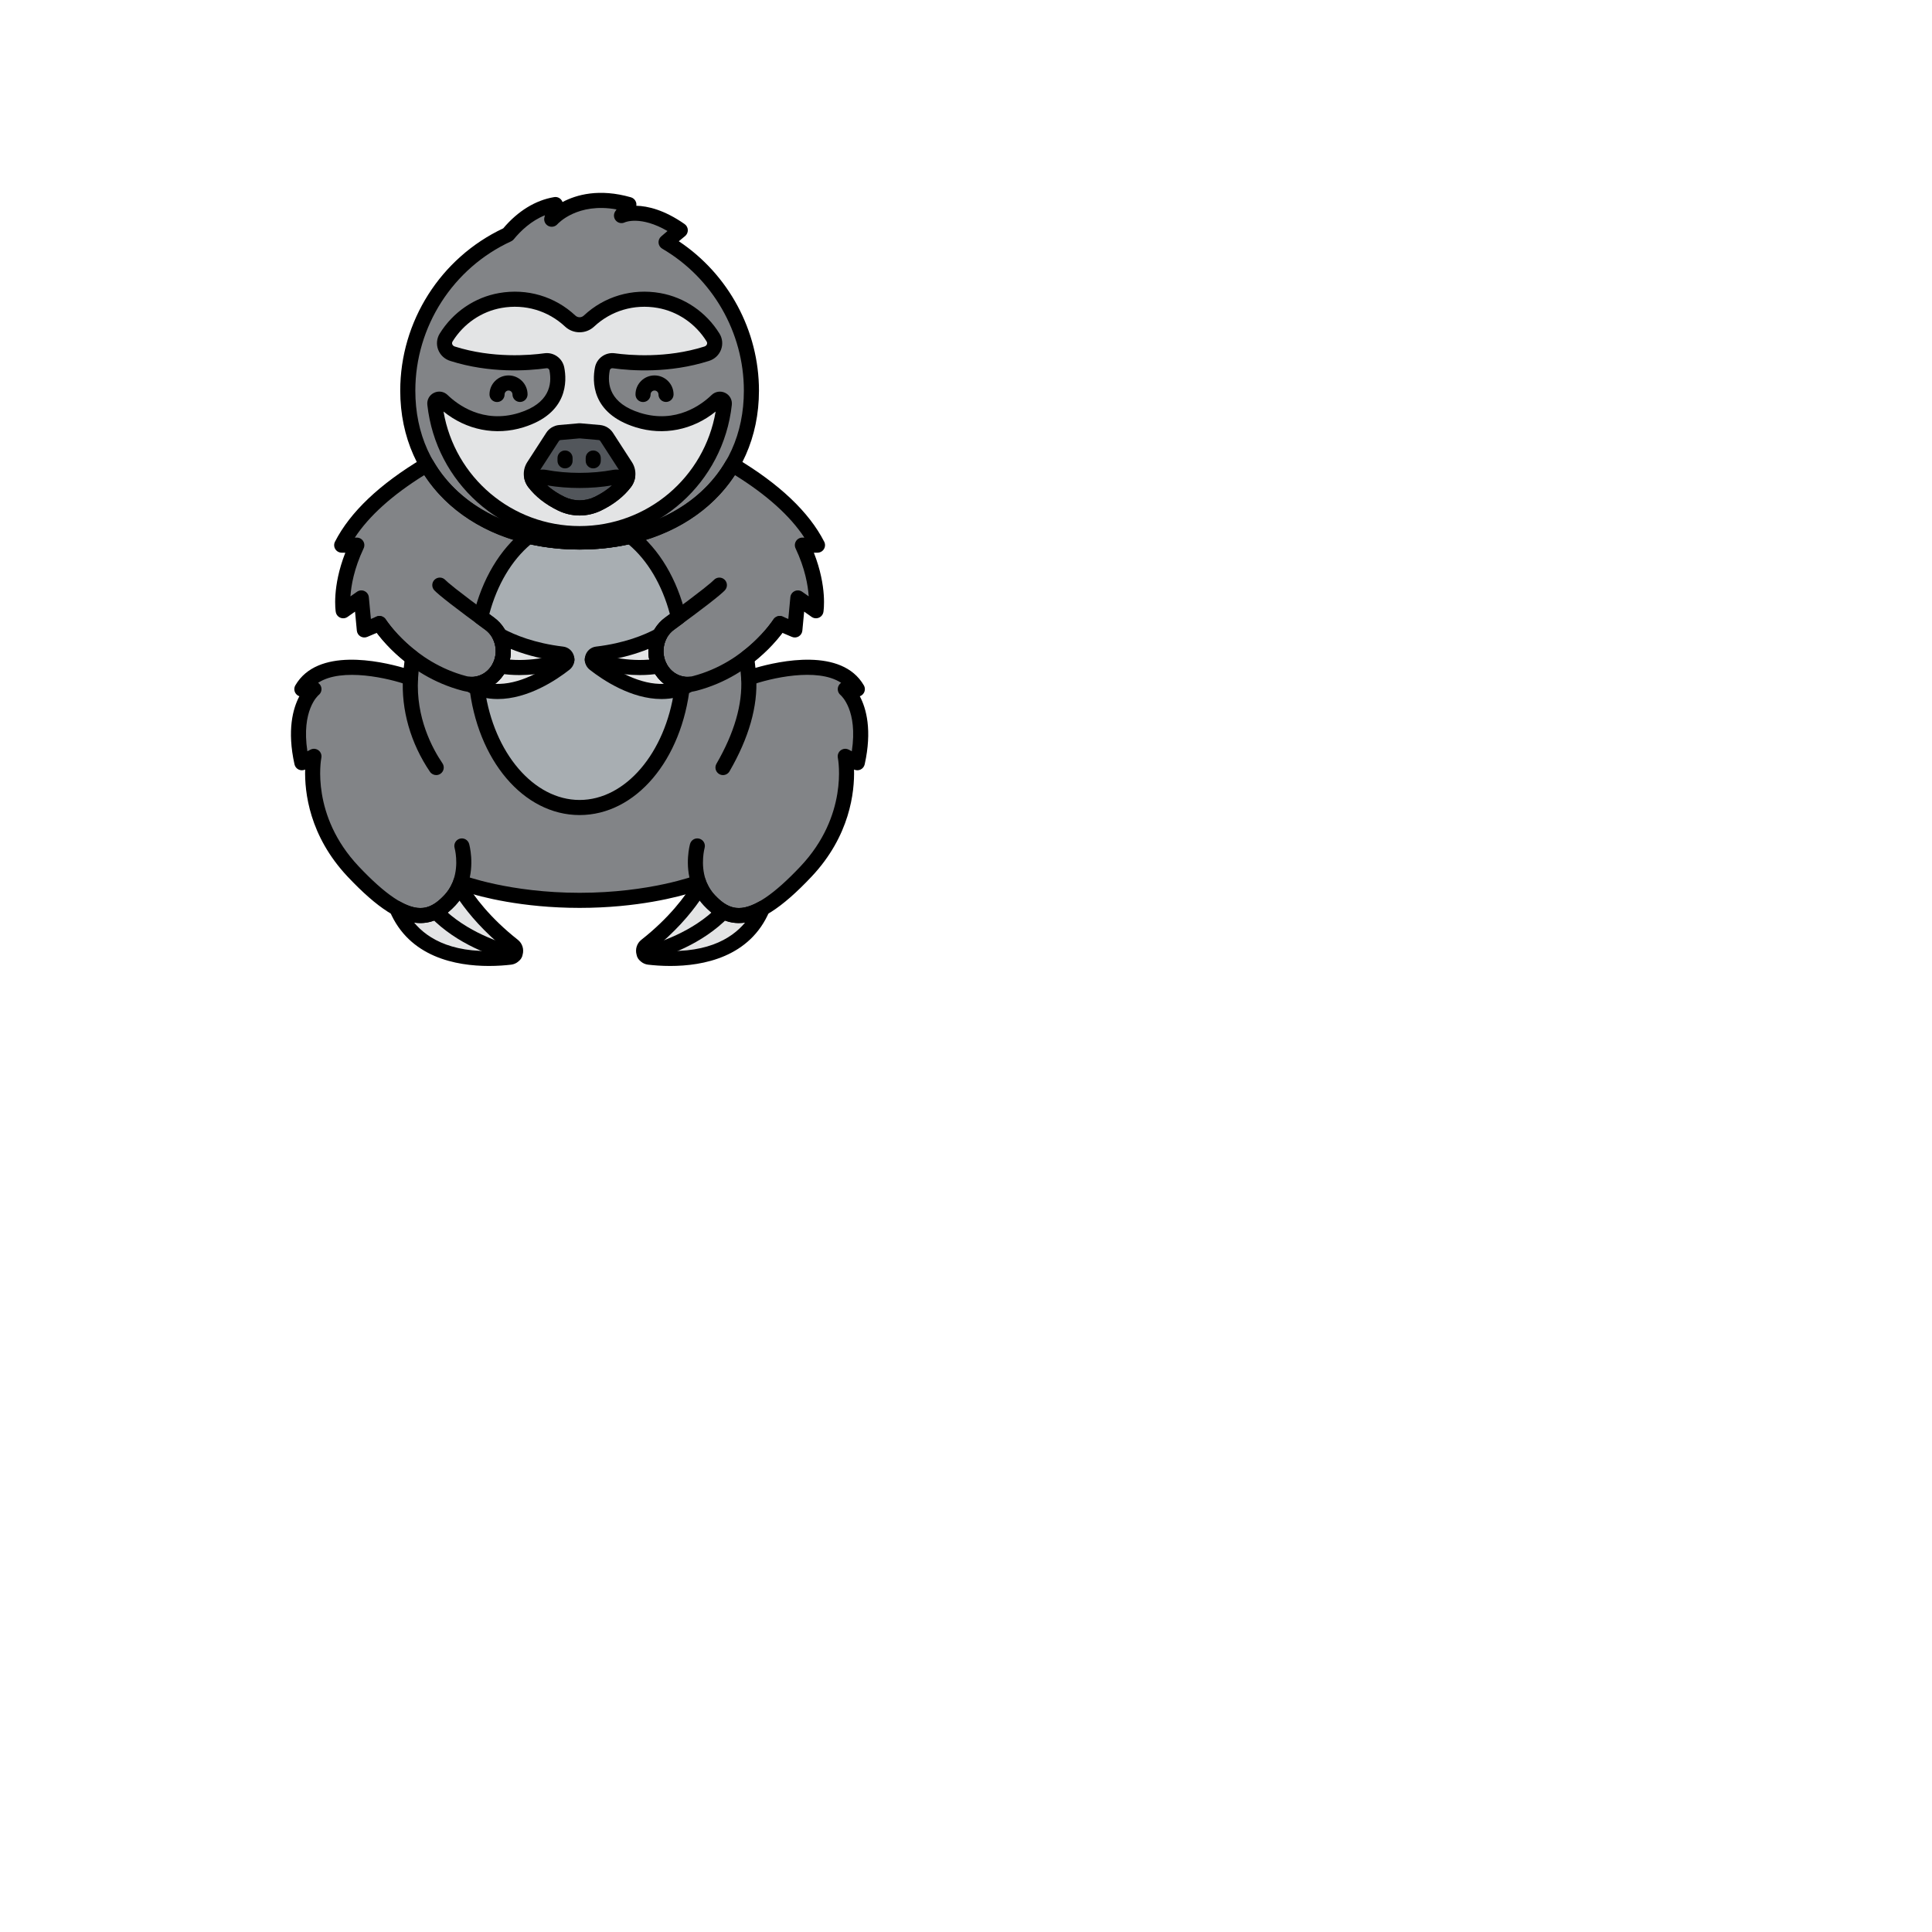
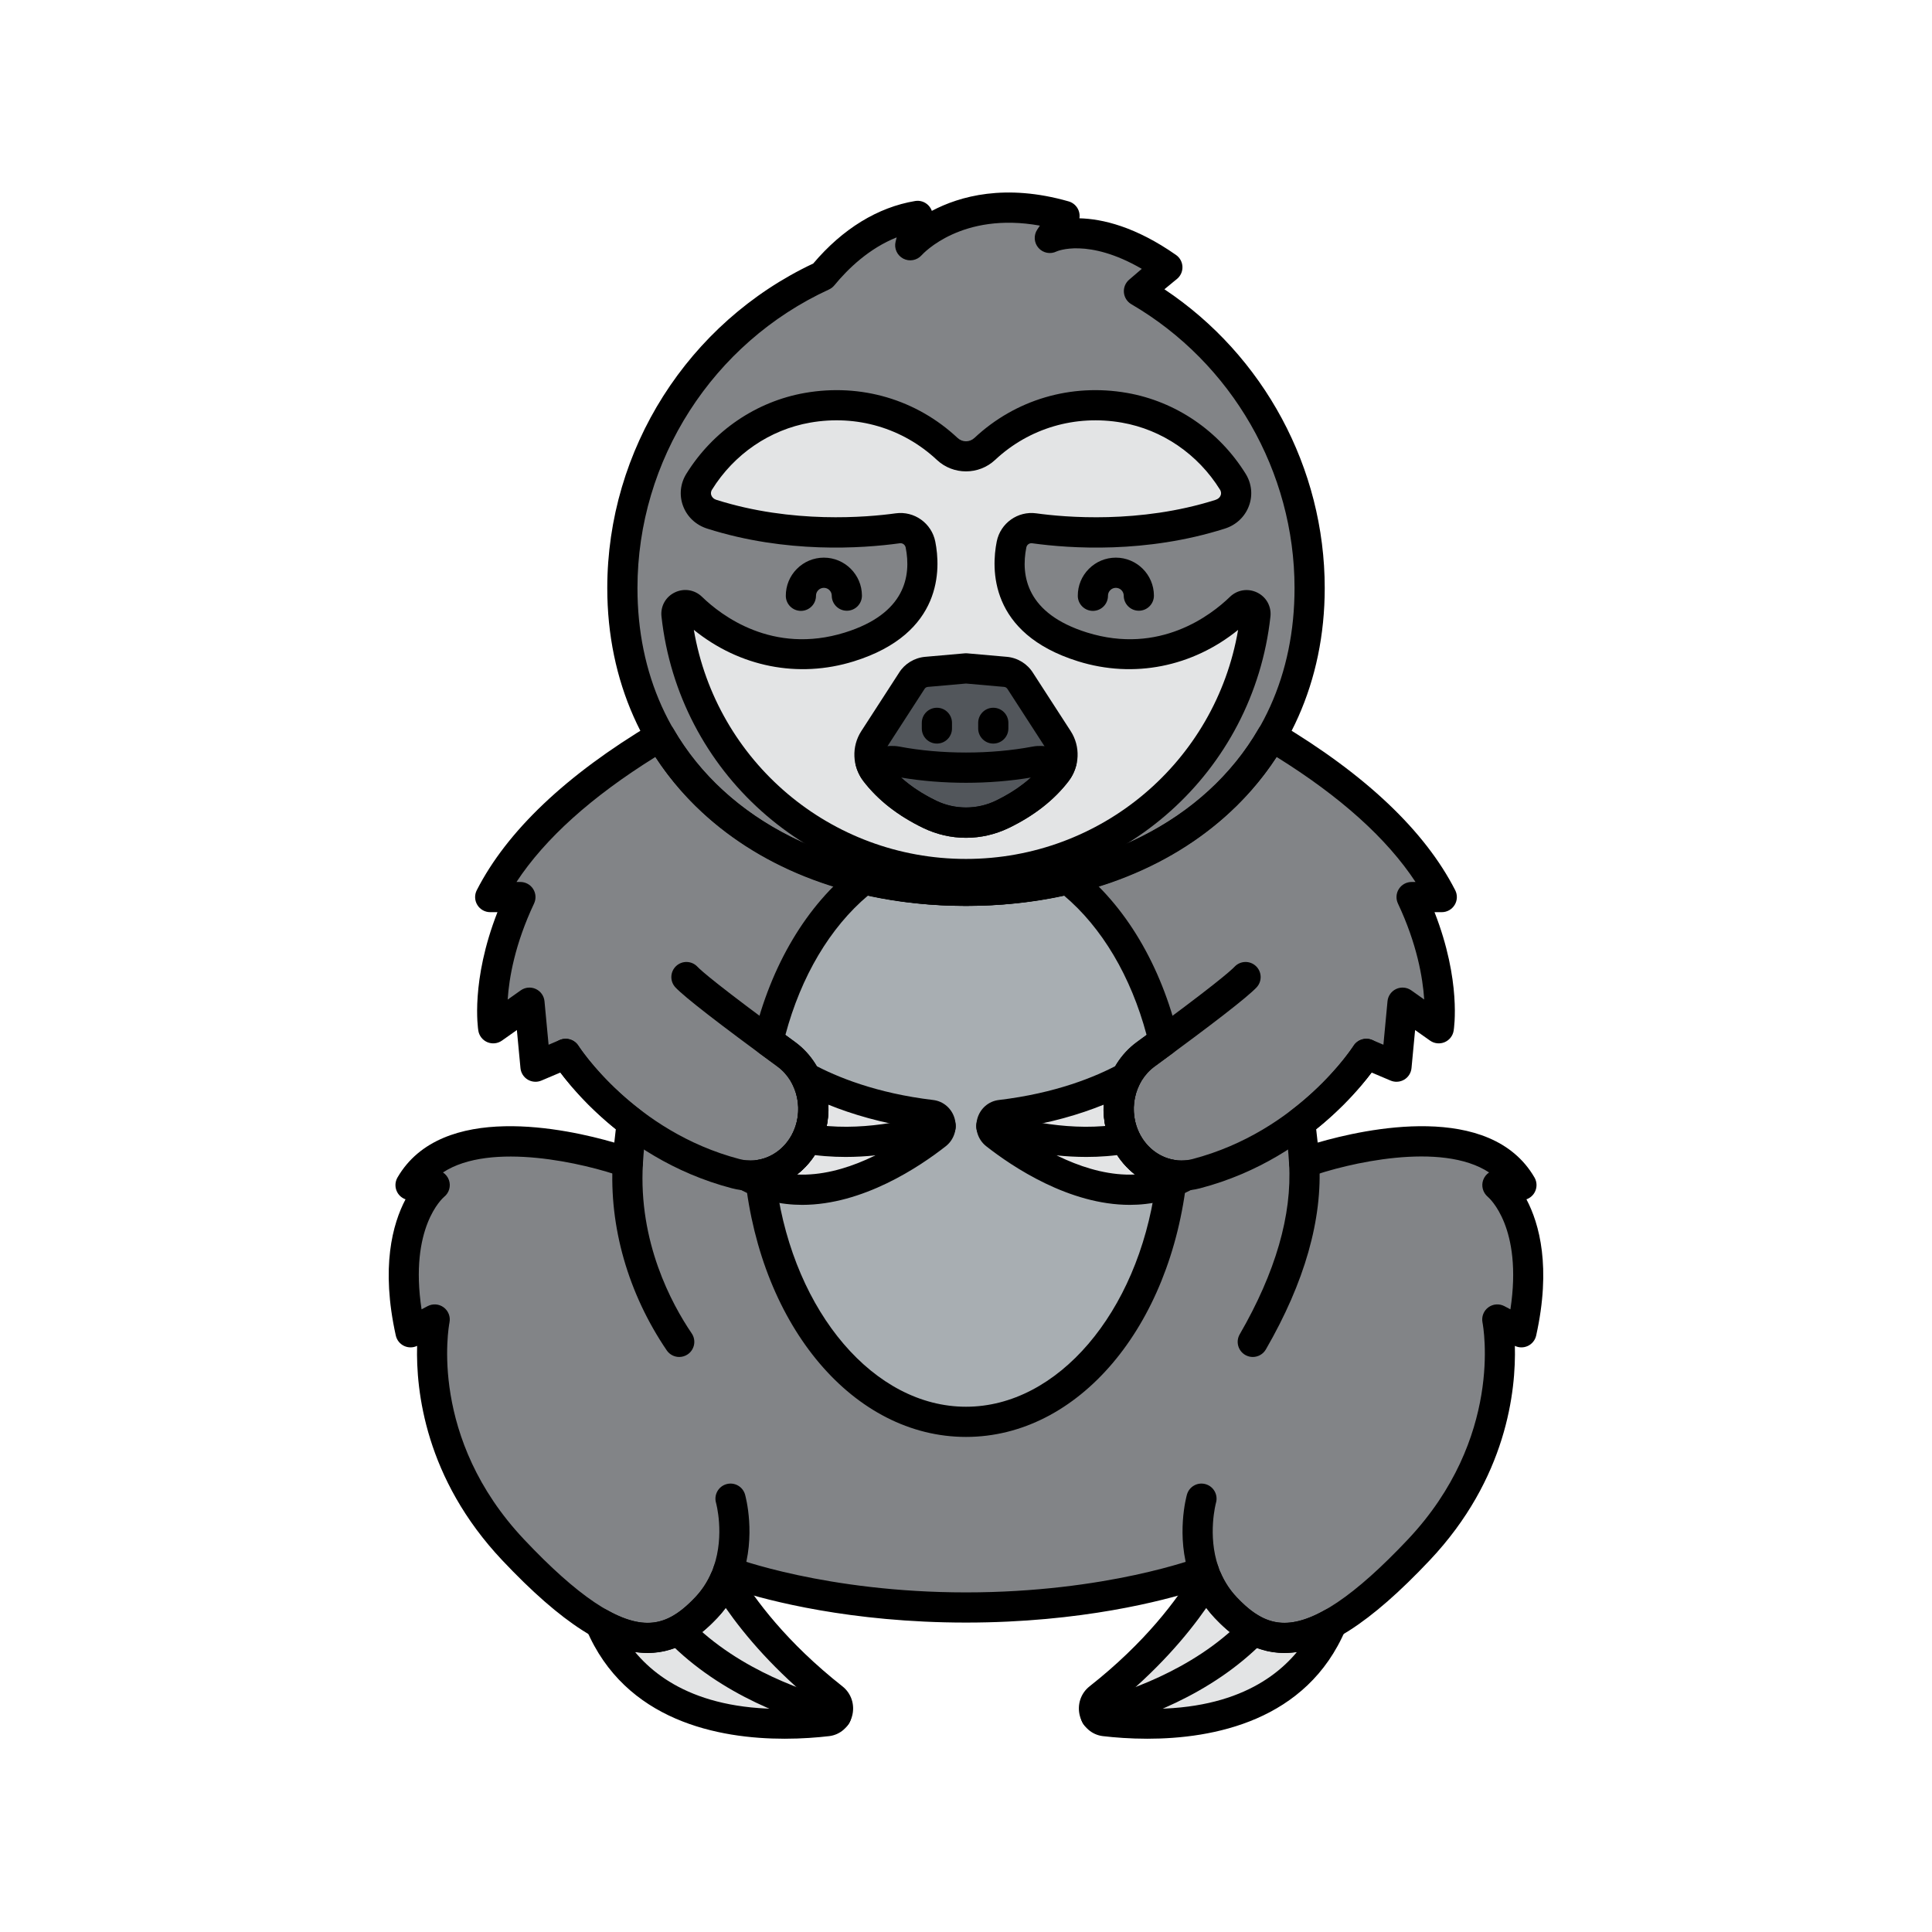
- <svg xmlns="http://www.w3.org/2000/svg" enable-background="new 0 0 512 512" height="100" viewBox="-64 -64 640 640" width="100">
+ <svg xmlns="http://www.w3.org/2000/svg" enable-background="new 0 0 512 512" height="100" viewBox="-32 -32 320 320" width="100">
  <path d="m156.646 16.228c2.518-2.2 4.705-3.95 4.705-3.95-12.167-8.517-19.467-4.867-19.467-4.867l2.433-3.65c-17.034-4.867-25.551 4.867-25.551 4.867l1.217-4.867c-6.845 1.141-12.085 5.491-15.721 9.915-19.577 9-33.177 28.769-33.177 51.727 0 31.434 25.482 50.14 56.916 50.14s56.916-18.707 56.916-50.14c-.001-20.986-11.367-39.306-28.271-49.175z" fill="#828487" />
  <path d="m173.449 68.659c-5.672 5.501-15.07 9.934-26.13 6.493-12.464-3.878-12.699-12.357-11.776-16.972.35-1.751 1.992-2.922 3.761-2.677 5.419.748 17.927 1.751 30.752-2.316.016-.005.032-.01.048-.015 2.313-.716 3.372-3.319 2.096-5.377-3.898-6.281-10.308-10.92-17.955-12.257-8.964-1.568-17.273 1.33-23.136 6.818-1.762 1.649-4.454 1.649-6.216 0-5.863-5.488-14.172-8.385-23.136-6.818-7.647 1.337-14.058 5.976-17.955 12.257-1.277 2.057-.217 4.661 2.096 5.377l.048.015c12.824 4.067 25.331 3.064 30.75 2.316 1.78-.246 3.418.941 3.768 2.704.917 4.62.66 13.075-11.781 16.945-11.068 3.443-20.471-.999-26.142-6.505-.989-.96-2.643-.179-2.493 1.191 2.65 24.142 23.098 42.927 47.946 42.927 24.829 0 45.288-18.762 47.947-42.915.151-1.368-1.503-2.151-2.492-1.191z" fill="#e3e4e5" />
  <path d="m143.248 90.462-6.258-9.672c-.529-.859-1.433-1.418-2.438-1.507l-6.552-.578-6.552.578c-1.005.089-1.909.647-2.438 1.507l-6.257 9.672c-1.075 1.661-.976 3.815.226 5.386 2.567 3.355 6.041 5.595 9.002 7.027 3.798 1.837 8.242 1.837 12.04 0 2.961-1.432 6.435-3.672 9.002-7.027 1.201-1.571 1.299-3.725.225-5.386z" fill="#52565b" />
  <path d="m216 164.286h4c-8-13.781-35.989-3.703-35.989-3.703-.13-2.213-.366-4.436-.68-6.647 7.314-5.566 10.972-11.381 10.972-11.381l5 2.12 1-10.601 6 4.24s1.5-9.01-4.5-21.731h5c-5.787-11.326-17.446-20.234-28.177-26.632-9.445 16.365-28.562 25.593-50.626 25.593s-41.181-9.227-50.626-25.593c-10.731 6.399-22.39 15.306-28.177 26.632h5c-6 12.721-4.5 21.731-4.5 21.731l6-4.24 1 10.601 5-2.12s3.658 5.815 10.972 11.381c-.314 2.211-.549 4.434-.68 6.647 0 0-27.989-10.078-35.989 3.703h4s-8 6.36-4 24.381l4-2.12s-4 20.141 13 38.162 25 16.961 32 9.541c1.75-1.855 2.875-3.909 3.578-5.946 0 0 15.422 5.946 39.422 5.946s39.422-5.946 39.422-5.946c.703 2.037 1.828 4.091 3.578 5.946 7 7.42 15 8.48 32-9.541s13-38.162 13-38.162l4 2.12c4-18.021-4-24.381-4-24.381z" fill="#828487" />
  <path d="m154.71 157.258c-2.754-4.98-1.417-11.367 3.067-14.643.958-.7 1.958-1.434 2.971-2.18-2.725-11.461-8.457-21.017-15.911-26.828-5.323 1.265-10.97 1.937-16.836 1.937s-11.513-.671-16.836-1.937c-7.454 5.812-13.186 15.367-15.911 26.828 1.012.746 2.012 1.48 2.971 2.18 4.484 3.276 5.821 9.663 3.067 14.643-1.621 2.931-4.379 4.839-7.412 5.33 2.46 23.148 16.797 40.912 34.12 40.912s31.66-17.764 34.123-40.913c-3.034-.49-5.792-2.398-7.413-5.329z" fill="#a8aeb2" />
  <g fill="#e3e4e5">
    <path d="m171 234.249c-1.393-1.476-2.384-3.078-3.088-4.698-3.089 5.156-8.571 12.378-17.907 19.731-1.449 1.142-.842 3.582.953 3.792 9.557 1.116 30.231 1.309 37.623-16.171-7.854 4.383-12.939 2.267-17.581-2.654z" />
    <path d="m85 234.249c1.393-1.476 2.384-3.078 3.088-4.698 3.089 5.156 8.571 12.378 17.907 19.731 1.449 1.142.842 3.582-.953 3.792-9.557 1.116-30.231 1.309-37.623-16.171 7.854 4.383 12.939 2.267 17.581-2.654z" />
    <path d="m122.276 152.679c-9.609-1.14-16.445-3.862-20.796-6.21 1.663 3.284 1.701 7.368-.19 10.789-2.032 3.674-5.851 5.75-9.761 5.425 11.908 6.604 25.457-1.994 31.576-6.797 1.23-.965.692-3.027-.829-3.207z" />
    <path d="m133.724 152.679c9.609-1.14 16.445-3.862 20.796-6.21-1.663 3.284-1.701 7.368.19 10.789 2.032 3.674 5.851 5.75 9.761 5.425-11.908 6.604-25.457-1.994-31.576-6.797-1.23-.965-.692-3.027.829-3.207z" />
  </g>
  <path d="m175.498 192.757c-.425 0-.855-.108-1.249-.336-1.195-.691-1.604-2.221-.913-3.416 5.929-10.252 8.681-19.765 8.18-28.274-.082-1.379.97-2.562 2.349-2.644 1.367-.087 2.562.97 2.643 2.349.561 9.505-2.415 19.959-8.843 31.073-.464.801-1.304 1.248-2.167 1.248z" />
  <path d="m167.422 230.804c-1.037 0-2.006-.65-2.363-1.686-2.338-6.774-.542-13.296-.464-13.57.376-1.329 1.756-2.104 3.086-1.725 1.329.376 2.101 1.758 1.725 3.086-.013.045-1.434 5.325.379 10.578.45 1.305-.243 2.729-1.548 3.179-.27.093-.545.138-.815.138z" />
  <path d="m158.041 255.988c-2.87 0-5.412-.202-7.373-.431-1.799-.211-3.287-1.5-3.791-3.283-.521-1.844.1-3.789 1.581-4.956 9.227-7.268 14.505-14.372 17.309-19.052.481-.804 1.377-1.26 2.307-1.21.935.062 1.757.64 2.131 1.499.646 1.486 1.525 2.824 2.613 3.978 3.931 4.167 7.734 5.989 14.544 2.187.933-.517 2.093-.39 2.887.322.795.713 1.049 1.852.634 2.835-6.437 15.223-21.983 18.111-32.842 18.111zm-5.802-5.288c17.096 1.76 25.986-3.546 30.59-9.092-6.398.938-10.724-2.546-13.647-5.644-.493-.522-.954-1.071-1.382-1.646-3.216 4.616-8.174 10.451-15.561 16.382z" />
  <path d="m149.491 254.645c-1.118 0-2.137-.756-2.422-1.891-.337-1.338.475-2.697 1.813-3.034 4.729-1.192 16.628-4.888 24.948-13.44.964-.989 2.546-1.011 3.535-.049.99.963 1.012 2.546.049 3.535-8.88 9.129-20.923 13.192-27.311 14.802-.205.051-.41.077-.612.077z" />
  <path d="m80.502 192.757c-.8 0-1.586-.383-2.07-1.095-6.396-9.414-9.571-20.504-8.939-31.227.081-1.378 1.287-2.436 2.643-2.349 1.378.082 2.43 1.265 2.349 2.644-.766 12.989 4.736 23.194 8.083 28.121.776 1.143.479 2.697-.663 3.473-.43.293-.919.433-1.403.433z" />
  <path d="m88.578 230.804c-.271 0-.545-.045-.815-.138-1.305-.45-1.998-1.874-1.548-3.179 1.833-5.309.395-10.526.379-10.578-.376-1.328.396-2.71 1.725-3.086 1.327-.378 2.709.396 3.086 1.725.077.274 1.874 6.796-.464 13.57-.357 1.035-1.326 1.686-2.363 1.686z" />
  <path d="m97.959 255.988c-10.86 0-26.404-2.888-32.843-18.111-.416-.983-.161-2.122.634-2.835.794-.713 1.955-.842 2.887-.322 6.81 3.8 10.613 1.98 14.544-2.187 1.088-1.153 1.967-2.491 2.613-3.978.374-.859 1.196-1.438 2.131-1.499.93-.051 1.825.406 2.307 1.21 2.804 4.68 8.082 11.784 17.309 19.052 1.481 1.167 2.102 3.112 1.582 4.956-.504 1.784-1.992 3.072-3.791 3.283-1.96.229-4.504.431-7.373.431zm-24.787-14.38c4.604 5.546 13.503 10.854 30.588 9.092-7.386-5.932-12.345-11.767-15.561-16.381-.428.574-.889 1.123-1.382 1.646-2.922 3.098-7.253 6.583-13.645 5.643z" />
  <path d="m106.509 254.645c-.202 0-.408-.025-.613-.077-6.388-1.609-18.43-5.672-27.311-14.802-.963-.989-.941-2.572.049-3.535.989-.963 2.572-.94 3.535.049 8.321 8.554 20.219 12.248 24.948 13.44 1.339.337 2.151 1.696 1.813 3.034-.284 1.135-1.303 1.891-2.421 1.891z" />
  <path d="m127.994 115.267c-25.924 0-47.605-19.412-50.431-45.155-.185-1.677.676-3.24 2.191-3.98 1.527-.746 3.306-.463 4.527.723 3.113 3.022 11.648 9.646 23.658 5.912 10.014-3.116 11.004-9.372 10.071-14.072-.093-.47-.514-.779-.974-.714-6.308.87-18.833 1.718-31.848-2.409-1.911-.592-3.376-1.964-4.052-3.772-.659-1.766-.462-3.704.541-5.32 4.408-7.104 11.569-11.988 19.648-13.401 9.271-1.621 18.482 1.097 25.275 7.455.798.746 2.001.746 2.799 0 6.793-6.358 16.007-9.076 25.274-7.455 8.079 1.413 15.241 6.297 19.649 13.401 1.002 1.615 1.2 3.554.541 5.319-.675 1.81-2.141 3.182-4.02 3.764-13.048 4.139-25.574 3.29-31.882 2.419-.461-.064-.876.233-.968.692-.941 4.707.041 10.974 10.067 14.094 12.001 3.731 20.535-2.884 23.647-5.902 1.223-1.186 3.001-1.468 4.528-.72 1.515.741 2.374 2.305 2.189 3.981-2.832 25.733-24.513 45.14-50.43 45.14zm-45.075-42.944c3.732 21.817 22.641 37.943 45.075 37.943 22.43 0 41.339-16.121 45.075-37.934-7.566 6.12-17.275 8.076-26.493 5.206-14.831-4.614-14.371-15.418-13.485-19.849.609-3.039 3.488-5.089 6.555-4.664 4.743.655 17.125 1.752 29.654-2.222.453-.141.75-.409.88-.757.082-.218.129-.557-.105-.934-3.658-5.895-9.585-9.945-16.262-11.112-7.707-1.346-15.361.905-20.997 6.18-2.701 2.527-6.932 2.527-9.632 0-5.636-5.275-13.29-7.532-20.997-6.18-6.677 1.167-12.604 5.218-16.261 11.112-.234.377-.187.716-.105.934.13.348.428.616.817.737 12.591 3.991 24.974 2.897 29.715 2.241 3.084-.424 5.957 1.64 6.562 4.694.878 4.423 1.321 15.21-13.49 19.818-9.22 2.874-18.938.915-26.506-5.213z" />
  <path d="m149.017 69.18c-1.377 0-2.496-1.114-2.5-2.492-.005-1.684.645-3.269 1.832-4.463 1.187-1.195 2.768-1.855 4.452-1.861h.021c3.467 0 6.293 2.814 6.304 6.284.004 1.381-1.111 2.503-2.492 2.508-.003 0-.006 0-.008 0-1.377 0-2.496-1.114-2.5-2.492-.002-.718-.587-1.3-1.305-1.3-.001 0-.002 0-.004 0-.349.001-.676.138-.922.385s-.38.575-.379.924c.004 1.381-1.111 2.503-2.492 2.508-.002-.001-.004-.001-.007-.001z" />
  <path d="m100.655 69.18c-1.377 0-2.496-1.114-2.5-2.492-.005-1.684.645-3.269 1.832-4.463 1.187-1.195 2.768-1.855 4.452-1.861h.021c3.467 0 6.293 2.814 6.304 6.284.004 1.381-1.111 2.503-2.492 2.508-.003 0-.006 0-.008 0-1.377 0-2.496-1.114-2.5-2.492-.002-.718-.587-1.3-1.305-1.3-.001 0-.002 0-.004 0-.349.001-.676.138-.922.385s-.38.575-.379.924c.004 1.381-1.111 2.503-2.492 2.508-.001-.001-.004-.001-.007-.001z" />
  <path d="m132.518 91.16c-1.381 0-2.5-1.119-2.5-2.5v-.934c0-1.381 1.119-2.5 2.5-2.5s2.5 1.119 2.5 2.5v.934c0 1.381-1.119 2.5-2.5 2.5z" />
  <path d="m123.179 91.16c-1.381 0-2.5-1.119-2.5-2.5v-.934c0-1.381 1.119-2.5 2.5-2.5s2.5 1.119 2.5 2.5v.934c0 1.381-1.119 2.5-2.5 2.5z" />
  <path d="m128 118.043c-34.983 0-59.416-21.646-59.416-52.641 0-22.939 13.372-43.977 34.115-53.757 4.86-5.744 10.684-9.319 16.872-10.351.831-.143 1.676.15 2.248.77.234.254.409.549.521.864 4.625-2.448 12.181-4.568 22.664-1.571.768.219 1.384.792 1.66 1.541.15.408.189.842.122 1.259 3.814.097 9.289 1.375 16 6.072.645.451 1.04 1.181 1.065 1.968s-.322 1.54-.937 2.032c-.013.011-.842.675-2.05 1.685 16.463 10.962 26.553 29.615 26.553 49.488-.001 30.994-24.434 52.641-59.417 52.641zm-11.483-110.727c-4.556 1.818-8.038 5.164-10.324 7.946-.24.293-.543.526-.887.685-19.27 8.859-31.722 28.271-31.722 49.455 0 14.236 5.455 26.318 15.773 34.939 9.802 8.19 23.526 12.701 38.643 12.701s28.84-4.511 38.643-12.701c10.319-8.621 15.773-20.703 15.773-34.939 0-19.267-10.357-37.281-27.031-47.016-.695-.406-1.152-1.121-1.229-1.923-.076-.801.238-1.59.844-2.119.752-.657 1.472-1.272 2.115-1.814-8.929-5.181-14.06-2.91-14.114-2.883-1.015.505-2.242.269-2.992-.582-.75-.85-.835-2.098-.206-3.041l.436-.653c-12.91-2.333-19.314 4.595-19.602 4.915-.768.854-2.024 1.082-3.039.543s-1.537-1.693-1.258-2.808z" />
  <path d="m180.745 241.792c-.001 0 0 0 0 0-5.437 0-9.203-3.326-11.563-5.827-1.275-1.352-2.333-2.872-3.16-4.54-5.21 1.657-18.896 5.324-38.022 5.324s-32.812-3.667-38.022-5.324c-.827 1.668-1.884 3.188-3.16 4.54-2.36 2.501-6.126 5.827-11.563 5.827-6.533.001-14.183-4.883-24.074-15.367-12.771-13.539-14.297-28.122-14.094-35.507-.672.325-1.456.333-2.136.019-.708-.327-1.224-.966-1.393-1.728-2.513-11.321-.535-18.5 1.611-22.565-.556-.195-1.034-.585-1.337-1.111-.446-.774-.444-1.729.004-2.502 7.328-12.624 28.003-8.079 35.911-5.783.073-.732.157-1.475.252-2.225-4.562-3.666-7.615-7.302-9.182-9.38l-3.146 1.334c-.734.311-1.572.252-2.257-.154-.685-.409-1.133-1.119-1.208-1.913l-.595-6.302-2.474 1.749c-.704.497-1.612.595-2.406.266-.794-.332-1.362-1.048-1.503-1.897-.061-.362-1.294-8.256 3.166-19.642h-1.2c-.87 0-1.678-.452-2.132-1.195-.455-.742-.49-1.667-.094-2.442 5.011-9.807 14.81-19.106 29.123-27.643.574-.342 1.261-.442 1.911-.271.647.168 1.2.59 1.535 1.169 8.797 15.243 26.914 24.343 48.461 24.343s39.664-9.1 48.461-24.343c.334-.579.887-1.001 1.535-1.169.647-.17 1.336-.07 1.911.271 14.313 8.536 24.112 17.836 29.123 27.643.396.775.361 1.7-.094 2.442-.454.743-1.262 1.195-2.132 1.195h-1.2c4.46 11.386 3.226 19.279 3.166 19.642-.141.85-.709 1.565-1.503 1.897-.793.33-1.702.231-2.406-.266l-2.474-1.749-.595 6.302c-.075.794-.523 1.504-1.208 1.913-.685.406-1.524.465-2.257.154l-3.146-1.334c-1.567 2.078-4.621 5.714-9.182 9.38.095.75.179 1.492.252 2.226 7.906-2.297 28.583-6.842 35.911 5.782.449.773.451 1.728.004 2.502-.303.526-.781.916-1.337 1.111 2.146 4.065 4.124 11.244 1.611 22.565-.169.762-.684 1.4-1.393 1.728-.68.315-1.464.308-2.136-.019.203 7.385-1.322 21.968-14.094 35.507-9.887 10.483-17.537 15.367-24.07 15.367zm-13.323-15.989c.36 0 .72.078 1.054.233.615.286 1.087.81 1.309 1.451.662 1.916 1.682 3.614 3.033 5.046 2.778 2.945 5.223 4.259 7.926 4.259 4.992.001 11.677-4.513 20.437-13.799 15.851-16.804 12.515-35.19 12.365-35.966-.183-.944.192-1.914.966-2.486.774-.573 1.806-.653 2.658-.203l1.001.53c2.065-13.548-3.5-18.433-3.755-18.648-.802-.677-1.11-1.795-.75-2.781.19-.52.536-.95.975-1.242-7.91-5.217-23.566-1.501-29.783.739-.744.266-1.566.167-2.224-.266-.658-.435-1.073-1.153-1.119-1.939-.121-2.043-.342-4.211-.659-6.443-.127-.896.24-1.792.961-2.341 6.824-5.193 10.338-10.672 10.373-10.727.654-1.033 1.961-1.445 3.09-.967l1.856.787.679-7.2c.083-.889.634-1.665 1.445-2.037.81-.372 1.758-.285 2.487.229l2.148 1.519c-.239-3.607-1.199-9.216-4.352-15.901-.365-.774-.309-1.682.15-2.405.458-.723 1.255-1.161 2.111-1.161h.651c-4.72-7.186-12.432-14.129-23.002-20.703-10.106 15.493-29.125 24.663-51.453 24.663s-41.346-9.17-51.453-24.663c-10.57 6.574-18.282 13.518-23.002 20.703h.651c.856 0 1.653.438 2.111 1.161.458.724.515 1.631.15 2.405-3.179 6.74-4.138 12.327-4.37 15.914l2.166-1.531c.729-.515 1.677-.602 2.487-.229.811.372 1.361 1.148 1.445 2.037l.679 7.2 1.856-.787c1.129-.477 2.439-.067 3.092.971.032.051 3.546 5.529 10.37 10.723.721.549 1.088 1.444.961 2.341-.317 2.232-.539 4.4-.659 6.443-.046.786-.461 1.504-1.119 1.938-.657.434-1.481.533-2.223.267-6.216-2.23-21.865-5.936-29.774-.742.451.295.805.734.991 1.268.351 1.004.028 2.119-.805 2.781-.23.195-5.793 5.078-3.728 18.626l1.001-.53c.853-.453 1.888-.373 2.664.203.774.576 1.147 1.547.959 2.493-.148.769-3.485 19.155 12.366 35.959 8.76 9.286 15.445 13.8 20.437 13.799 2.703 0 5.148-1.313 7.926-4.259 1.351-1.432 2.372-3.13 3.033-5.046.222-.642.694-1.165 1.309-1.451s1.321-.31 1.954-.066c.148.058 15.334 5.779 38.522 5.779 23.266 0 38.373-5.721 38.522-5.779.293-.114.598-.169.903-.169z" />
  <path d="m128 206c-18.553 0-33.949-18.146-36.609-43.147-.141-1.32.776-2.521 2.087-2.732 2.354-.381 4.403-1.864 5.624-4.072 2.142-3.872 1.108-8.886-2.353-11.414-.961-.702-1.964-1.438-2.979-2.187-.807-.596-1.181-1.615-.949-2.591 2.846-11.969 8.814-21.991 16.807-28.222.599-.467 1.377-.634 2.115-.461 5.215 1.24 10.685 1.869 16.258 1.869s11.042-.629 16.258-1.869c.736-.174 1.517-.006 2.115.461 7.992 6.23 13.961 16.253 16.807 28.222.232.976-.142 1.995-.949 2.591-1.015.748-2.018 1.484-2.979 2.187-3.461 2.528-4.495 7.542-2.354 11.414 1.221 2.208 3.27 3.691 5.624 4.072 1.311.212 2.228 1.412 2.087 2.732-2.661 25.001-18.057 43.147-36.61 43.147zm-31.375-41.562c2.963 20.99 16.19 36.562 31.375 36.562s28.412-15.572 31.375-36.562c-2.868-1.061-5.294-3.152-6.853-5.971-3.338-6.035-1.678-13.885 3.779-17.871.525-.385 1.064-.779 1.61-1.18-2.589-9.694-7.401-17.809-13.704-23.103-10.455 2.295-21.962 2.295-32.417 0-6.303 5.294-11.115 13.408-13.704 23.103.546.401 1.085.796 1.611 1.18 5.457 3.986 7.117 11.836 3.779 17.871-1.557 2.819-3.983 4.911-6.851 5.971z" />
  <path d="m92.299 165.213c-1.019 0-2.048-.129-3.065-.395-19.513-5.106-29.249-20.289-29.654-20.933-.735-1.169-.383-2.712.785-3.447 1.17-.734 2.712-.383 3.447.785.087.138 9.147 14.168 26.687 18.757 3.357.88 6.815-.702 8.602-3.933 2.142-3.872 1.108-8.886-2.353-11.414-9.667-7.063-15.343-11.466-16.87-13.084-.948-1.004-.902-2.586.102-3.534s2.586-.902 3.534.103c.598.633 3.37 3.115 16.184 12.479 5.457 3.986 7.117 11.836 3.779 17.871-2.337 4.227-6.666 6.744-11.178 6.745z" />
  <path d="m163.702 165.213c-4.513 0-8.841-2.517-11.179-6.745-3.337-6.035-1.677-13.885 3.78-17.871 12.815-9.364 15.586-11.846 16.183-12.479.948-1.005 2.53-1.051 3.534-.103 1.004.947 1.05 2.53.103 3.534-1.526 1.617-7.202 6.02-16.87 13.084-3.461 2.528-4.495 7.542-2.354 11.414 1.787 3.231 5.247 4.812 8.603 3.933 17.619-4.61 26.598-18.616 26.687-18.757.735-1.168 2.277-1.52 3.447-.785 1.168.735 1.521 2.278.785 3.447-.405.644-10.141 15.826-29.653 20.933-1.018.266-2.047.395-3.066.395z" />
  <path d="m100.875 167.563c-3.503 0-7.084-.768-10.558-2.693-1.03-.571-1.522-1.785-1.18-2.912s1.422-1.866 2.599-1.766c2.949.235 5.839-1.383 7.366-4.145 1.425-2.577 1.482-5.814.148-8.45-.494-.975-.297-2.157.486-2.92.784-.762 1.972-.926 2.932-.409 3.866 2.086 10.457 4.807 19.904 5.928 1.687.2 3.079 1.408 3.548 3.079.479 1.704-.099 3.501-1.47 4.577-4.338 3.405-13.734 9.711-23.775 9.711zm-.869-5.027c7.932.379 15.831-4.38 20.222-7.604-6.182-.884-11.184-2.405-15.018-3.96.131 2.574-.448 5.172-1.733 7.495-.893 1.616-2.083 2.99-3.471 4.069zm21.973-7.375h.002c-.001 0-.001 0-.002 0z" />
  <path d="m108.062 159.626c-2.231 0-4.539-.167-6.859-.569-1.36-.235-2.272-1.529-2.037-2.89.235-1.36 1.526-2.275 2.89-2.036 8.395 1.452 16.75-.609 20.983-1.969 1.313-.422 2.723.301 3.145 1.615s-.301 2.723-1.616 3.145c-3.523 1.132-9.651 2.704-16.506 2.704z" />
  <path d="m155.125 167.563c-10.042 0-19.438-6.307-23.774-9.71-1.372-1.077-1.949-2.874-1.471-4.578.469-1.671 1.861-2.879 3.548-3.079 9.447-1.121 16.038-3.842 19.904-5.928.959-.518 2.148-.354 2.932.409.783.763.979 1.945.486 2.92-1.334 2.636-1.277 5.873.147 8.45 1.527 2.762 4.417 4.378 7.367 4.145 1.178-.102 2.257.639 2.599 1.766s-.15 2.341-1.18 2.912c-3.472 1.926-7.055 2.693-10.558 2.693zm-19.353-12.63c4.39 3.224 12.285 7.978 20.222 7.604-1.388-1.079-2.578-2.454-3.471-4.068-1.285-2.323-1.864-4.921-1.732-7.495-3.835 1.553-8.837 3.075-15.019 3.959zm-1.753.228h.002s-.001 0-.002 0z" />
  <path d="m147.938 159.626c-6.855 0-12.983-1.572-16.507-2.704-1.314-.422-2.038-1.83-1.616-3.145s1.83-2.039 3.145-1.615c4.233 1.358 12.588 3.423 20.983 1.969 1.361-.236 2.654.676 2.89 2.036s-.676 2.654-2.037 2.89c-2.318.402-4.627.569-6.858.569z" />
  <path d="m128 106.765c-2.425 0-4.85-.546-7.108-1.638-4.175-2.021-7.505-4.631-9.899-7.759-1.843-2.41-1.979-5.73-.34-8.265l6.257-9.672c.909-1.477 2.534-2.481 4.317-2.639l6.552-.578c.146-.014.293-.014.439 0l6.552.578c1.784.157 3.409 1.162 4.347 2.686l6.228 9.625c1.639 2.534 1.503 5.854-.339 8.264-2.394 3.129-5.724 5.739-9.898 7.759-2.258 1.093-4.683 1.639-7.108 1.639zm0-25.55-6.332.559c-.217.02-.415.142-.53.328l-6.287 9.719c-.495.765-.45 1.773.113 2.51 1.914 2.501 4.641 4.619 8.104 6.296 3.087 1.492 6.774 1.493 9.863-.001 3.463-1.676 6.19-3.794 8.104-6.296.562-.735.607-1.744.112-2.509l-6.257-9.672c-.144-.233-.342-.355-.56-.375z" />
  <path d="m128 106.765c-2.425 0-4.85-.547-7.108-1.639-4.174-2.019-7.504-4.629-9.898-7.758-.586-.767-1.008-1.647-1.254-2.619-.214-.845.028-1.74.638-2.363s1.498-.881 2.351-.686c.359.085.874.026 1.468-.04.821-.092 1.751-.196 2.791.002 6.896 1.308 15.13 1.308 22.026 0 1.04-.198 1.97-.093 2.791-.002.594.067 1.108.125 1.468.04.851-.195 1.74.062 2.351.686.61.623.853 1.519.638 2.363-.246.972-.667 1.853-1.254 2.618-2.394 3.13-5.725 5.74-9.898 7.759-2.26 1.092-4.685 1.639-7.11 1.639zm-10.761-9.979c1.614 1.458 3.564 2.743 5.829 3.838 3.088 1.494 6.775 1.494 9.863 0 2.265-1.095 4.215-2.38 5.829-3.838-6.905 1.158-14.615 1.158-21.521 0z" />
</svg>
